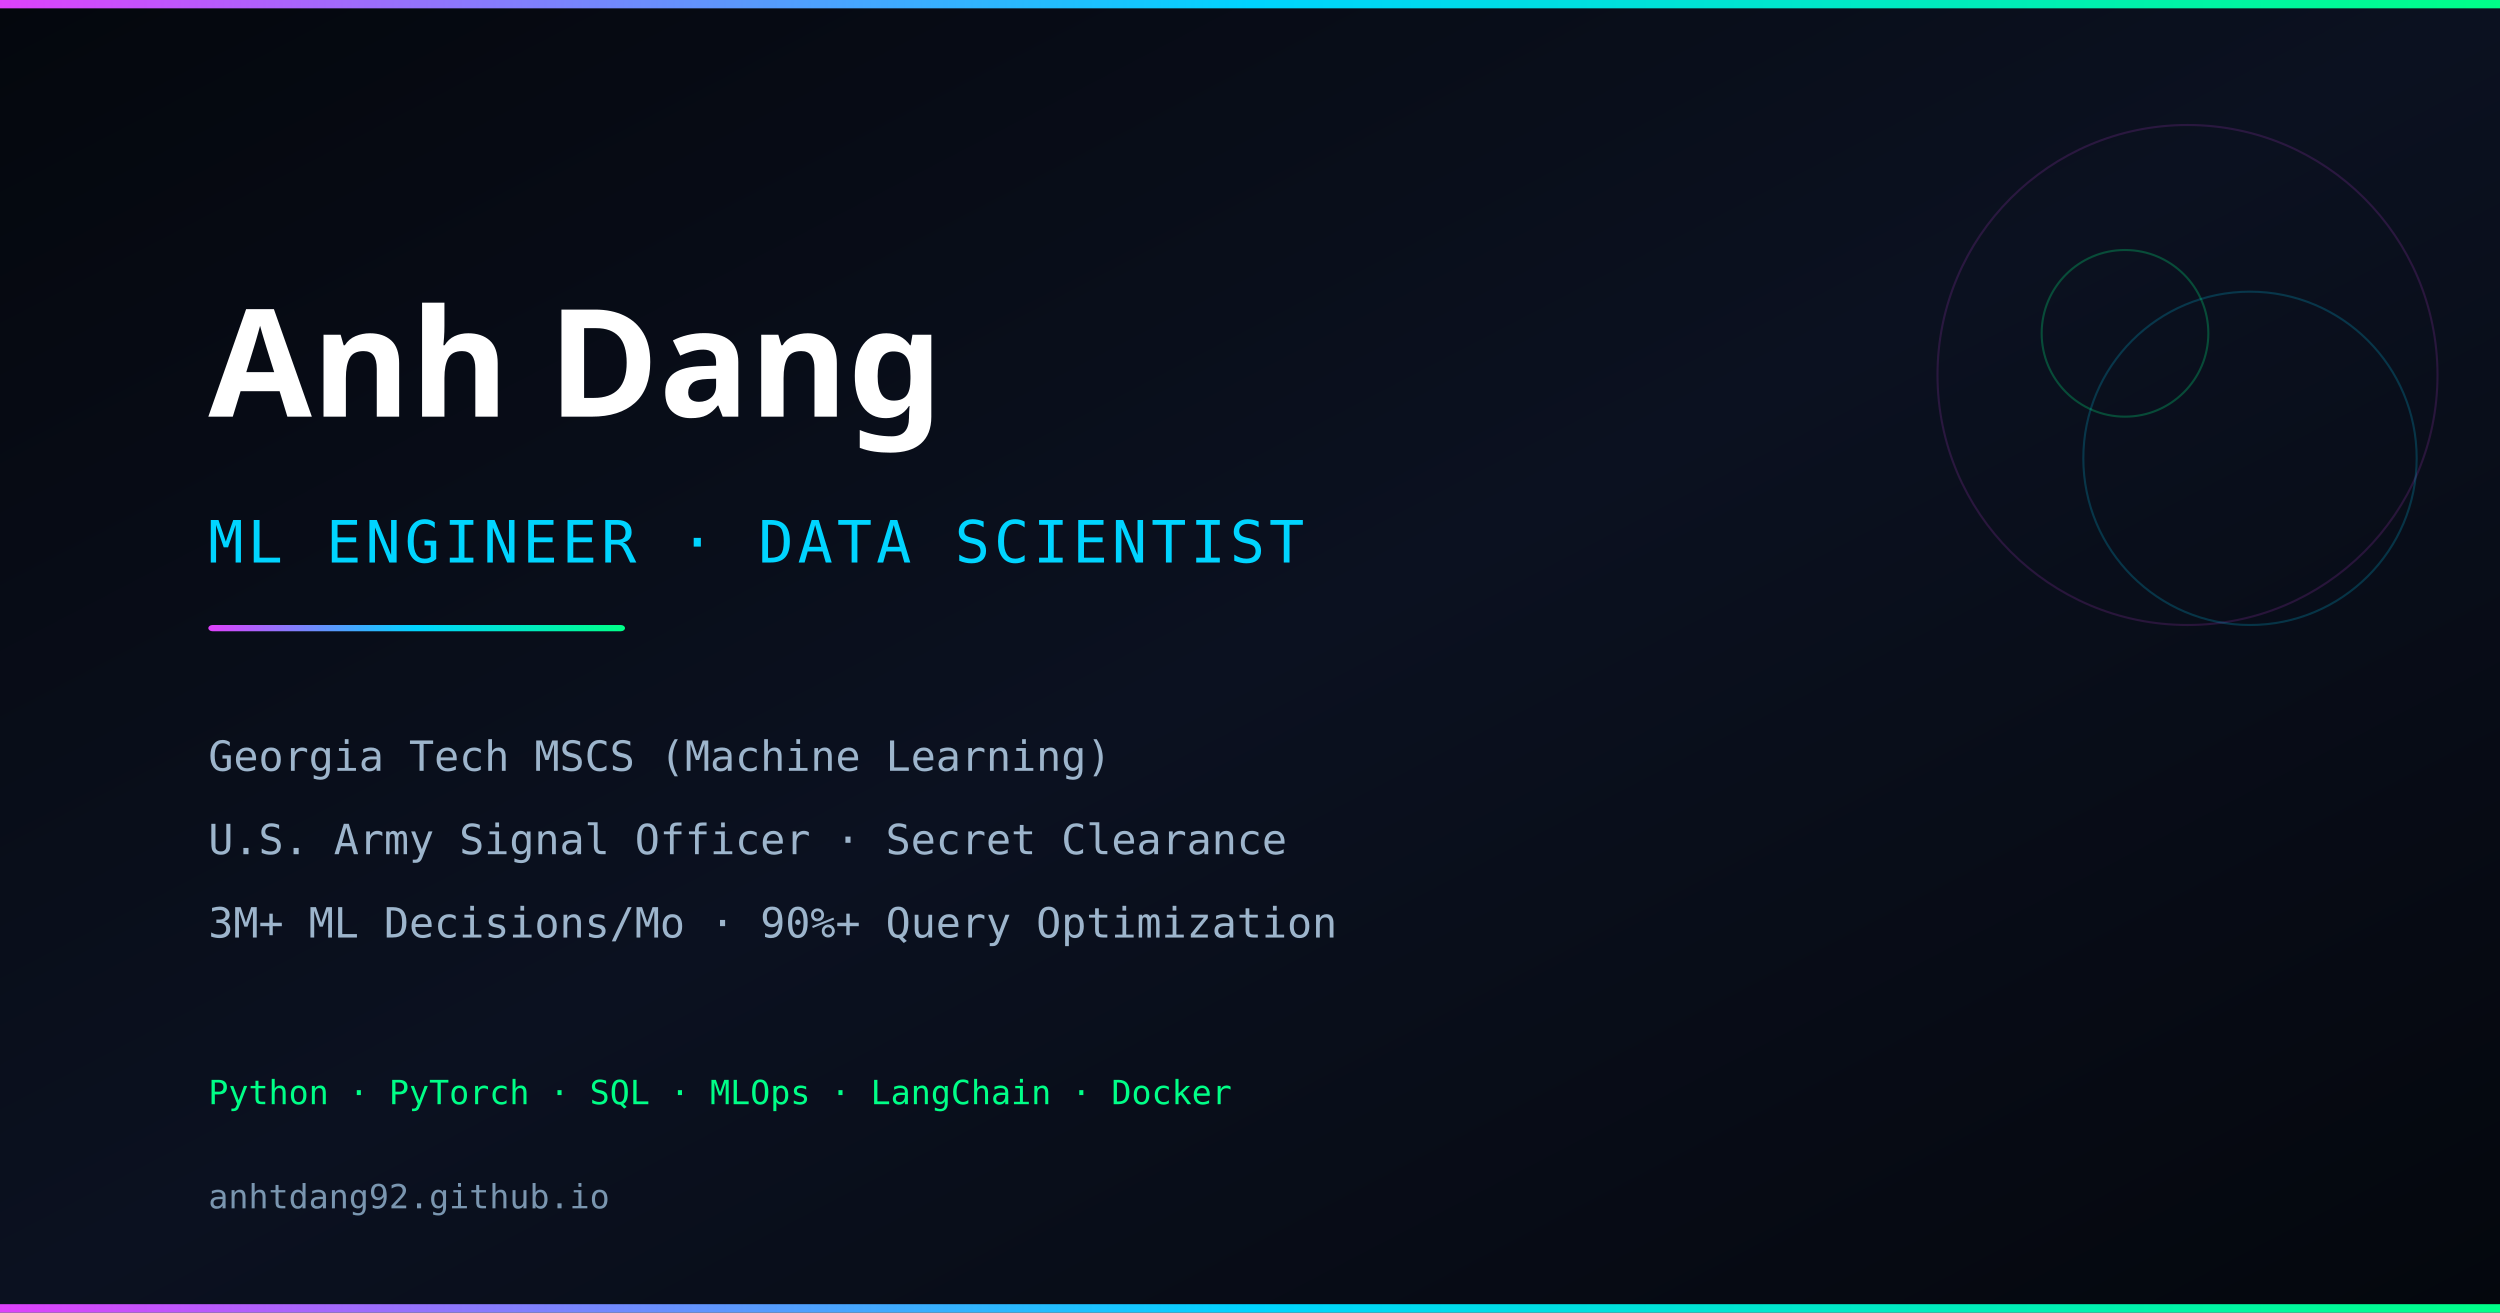
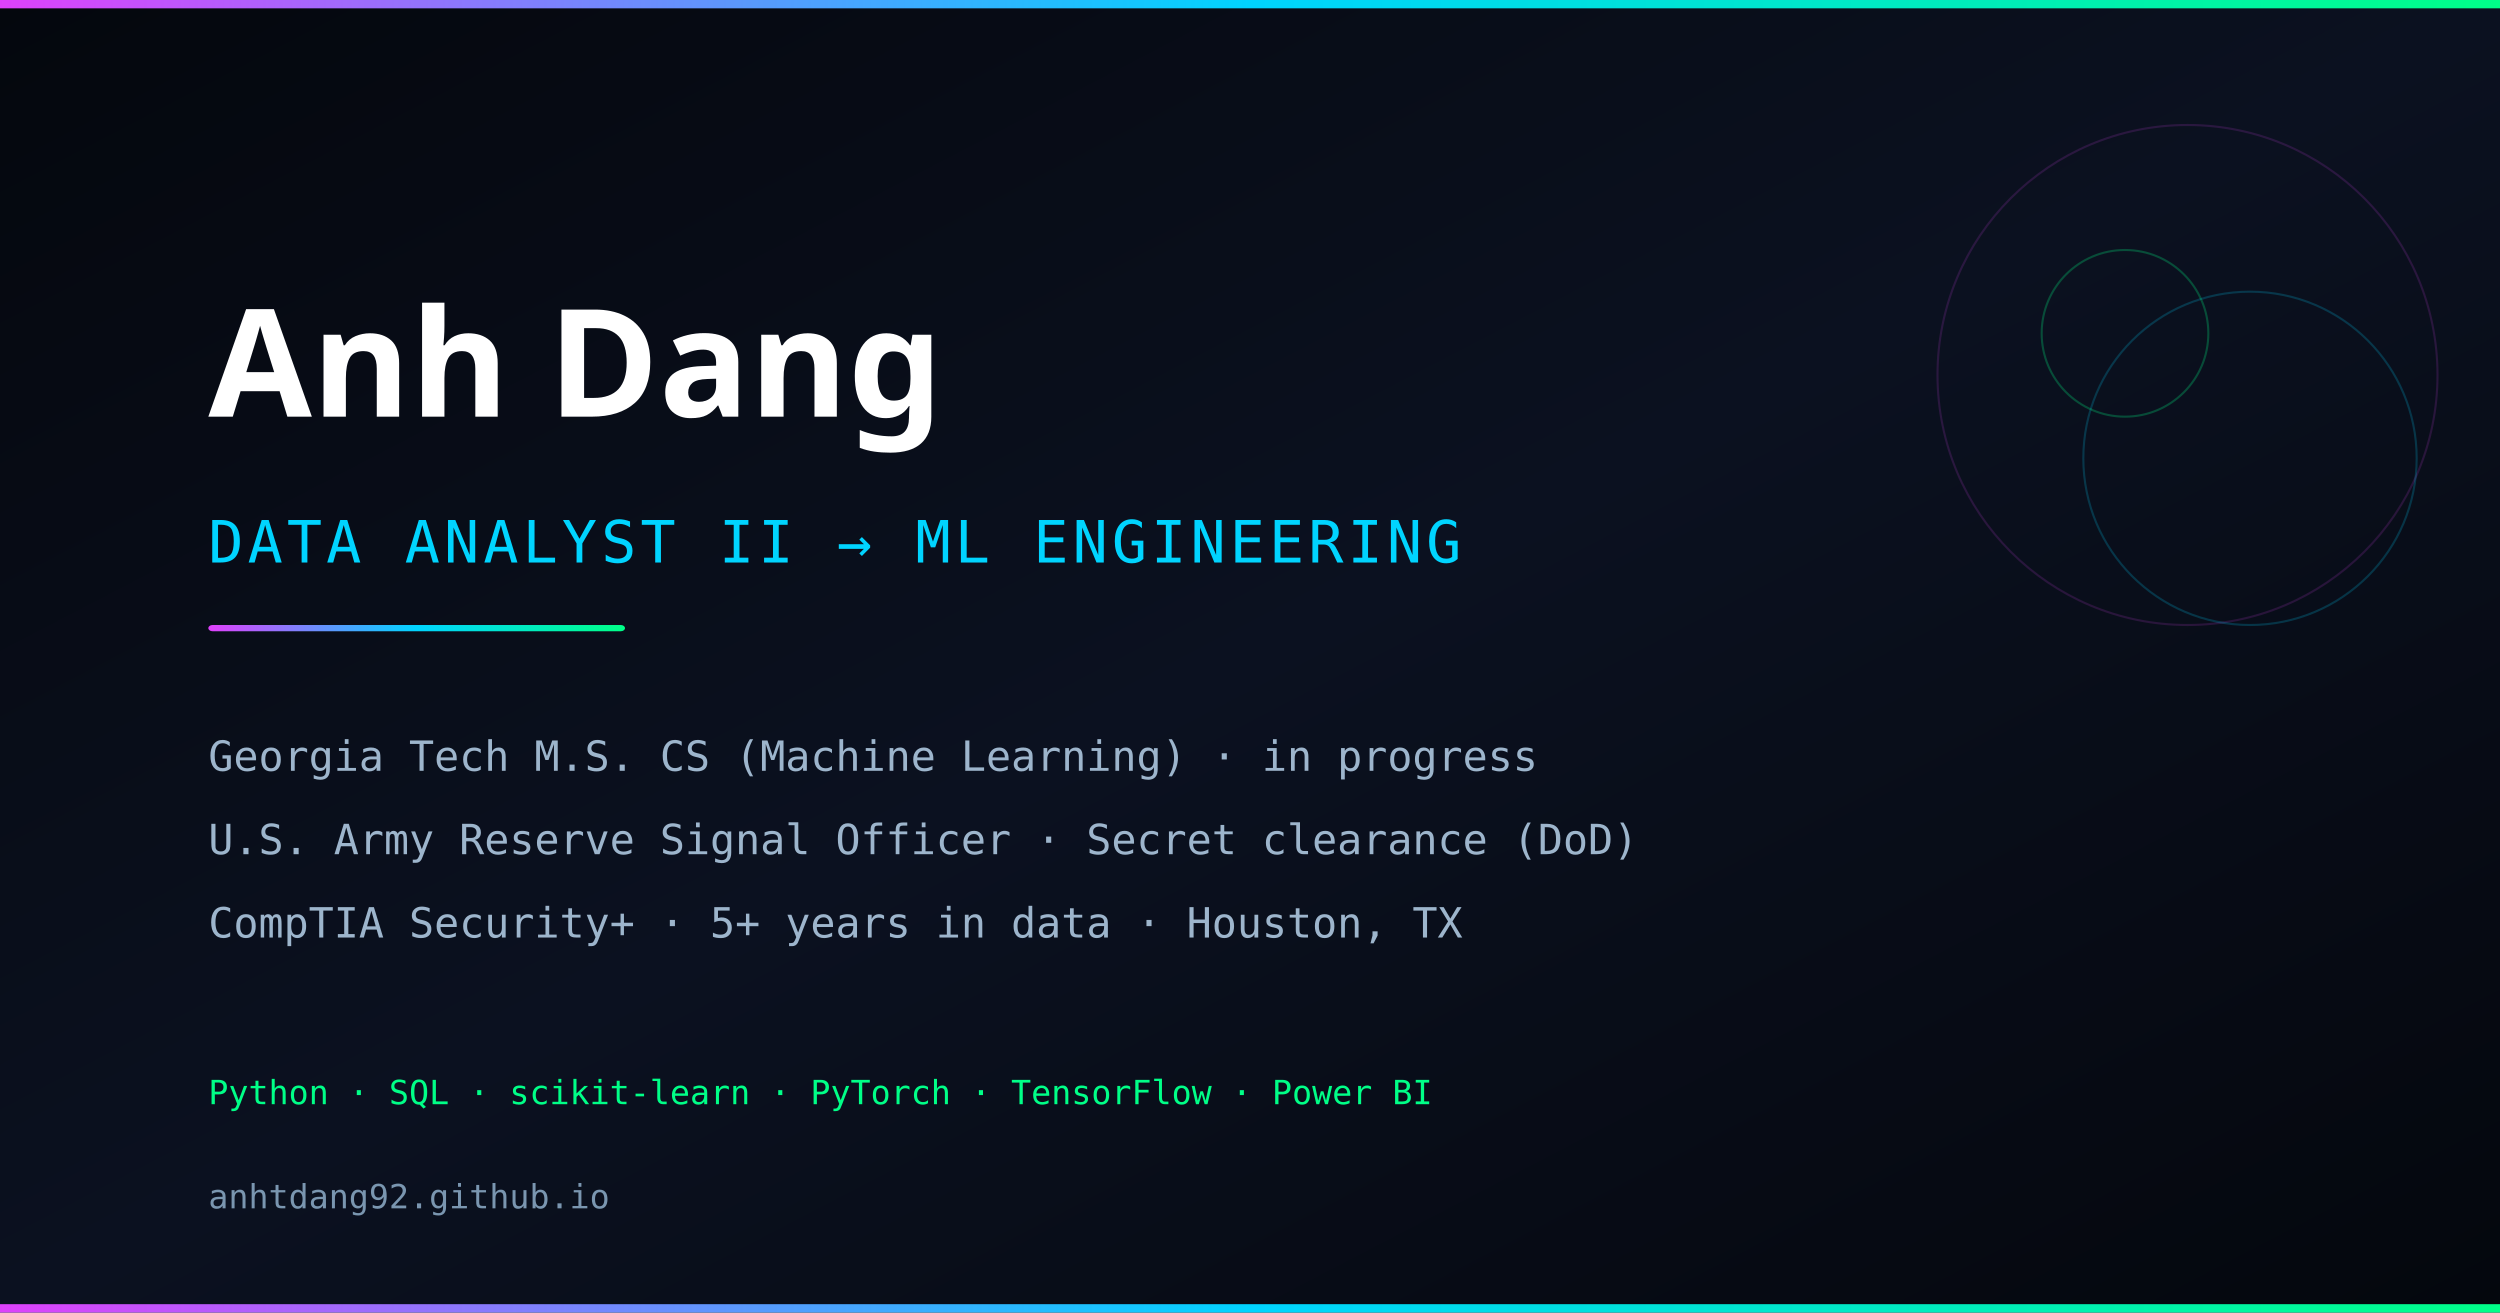
<svg xmlns="http://www.w3.org/2000/svg" width="1200" height="630" viewBox="0 0 1200 630">
  <defs>
    <linearGradient id="bg" x1="0%" y1="0%" x2="100%" y2="100%">
      <stop offset="0%" style="stop-color:#04070d" />
      <stop offset="50%" style="stop-color:#0b1120" />
      <stop offset="100%" style="stop-color:#04070d" />
    </linearGradient>
    <linearGradient id="accent" x1="0%" y1="0%" x2="100%" y2="0%">
      <stop offset="0%" style="stop-color:#e040fb" />
      <stop offset="50%" style="stop-color:#00d4ff" />
      <stop offset="100%" style="stop-color:#00ff87" />
    </linearGradient>
  </defs>
  <rect width="1200" height="630" fill="url(#bg)" />
  <rect x="0" y="0" width="1200" height="4" fill="url(#accent)" />
  <rect x="0" y="626" width="1200" height="4" fill="url(#accent)" />
  <text x="100" y="200" font-family="'Outfit', 'Segoe UI', sans-serif" font-size="72" font-weight="900" fill="#ffffff">Anh Dang</text>
-   <text x="100" y="270" font-family="'JetBrains Mono', monospace" font-size="28" fill="#00d4ff" letter-spacing="2">ML ENGINEER · DATA SCIENTIST</text>
+   <text x="100" y="270" font-family="'JetBrains Mono', monospace" font-size="28" fill="#00d4ff" letter-spacing="2">DATA ANALYST II → ML ENGINEERING</text>
  <rect x="100" y="300" width="200" height="3" rx="2" fill="url(#accent)" />
-   <text x="100" y="370" font-family="'JetBrains Mono', monospace" font-size="20" fill="#9db5cc">Georgia Tech MSCS (Machine Learning)</text>
-   <text x="100" y="410" font-family="'JetBrains Mono', monospace" font-size="20" fill="#9db5cc">U.S. Army Signal Officer · Secret Clearance</text>
-   <text x="100" y="450" font-family="'JetBrains Mono', monospace" font-size="20" fill="#9db5cc">3M+ ML Decisions/Mo · 90%+ Query Optimization</text>
-   <text x="100" y="530" font-family="'JetBrains Mono', monospace" font-size="16" fill="#00ff87">Python · PyTorch · SQL · MLOps · LangChain · Docker</text>
+   <text x="100" y="370" font-family="'JetBrains Mono', monospace" font-size="20" fill="#9db5cc">Georgia Tech M.S. CS (Machine Learning) · in progress</text>
+   <text x="100" y="410" font-family="'JetBrains Mono', monospace" font-size="20" fill="#9db5cc">U.S. Army Reserve Signal Officer · Secret clearance (DoD)</text>
+   <text x="100" y="450" font-family="'JetBrains Mono', monospace" font-size="20" fill="#9db5cc">CompTIA Security+ · 5+ years in data · Houston, TX</text>
+   <text x="100" y="530" font-family="'JetBrains Mono', monospace" font-size="16" fill="#00ff87">Python · SQL · scikit-learn · PyTorch · TensorFlow · Power BI</text>
  <text x="100" y="580" font-family="'JetBrains Mono', monospace" font-size="16" fill="#7a96b0">anhtdang92.github.io</text>
  <circle cx="1050" cy="180" r="120" fill="none" stroke="#e040fb" stroke-width="1" opacity="0.15" />
  <circle cx="1080" cy="220" r="80" fill="none" stroke="#00d4ff" stroke-width="1" opacity="0.2" />
  <circle cx="1020" cy="160" r="40" fill="none" stroke="#00ff87" stroke-width="1" opacity="0.25" />
</svg>
